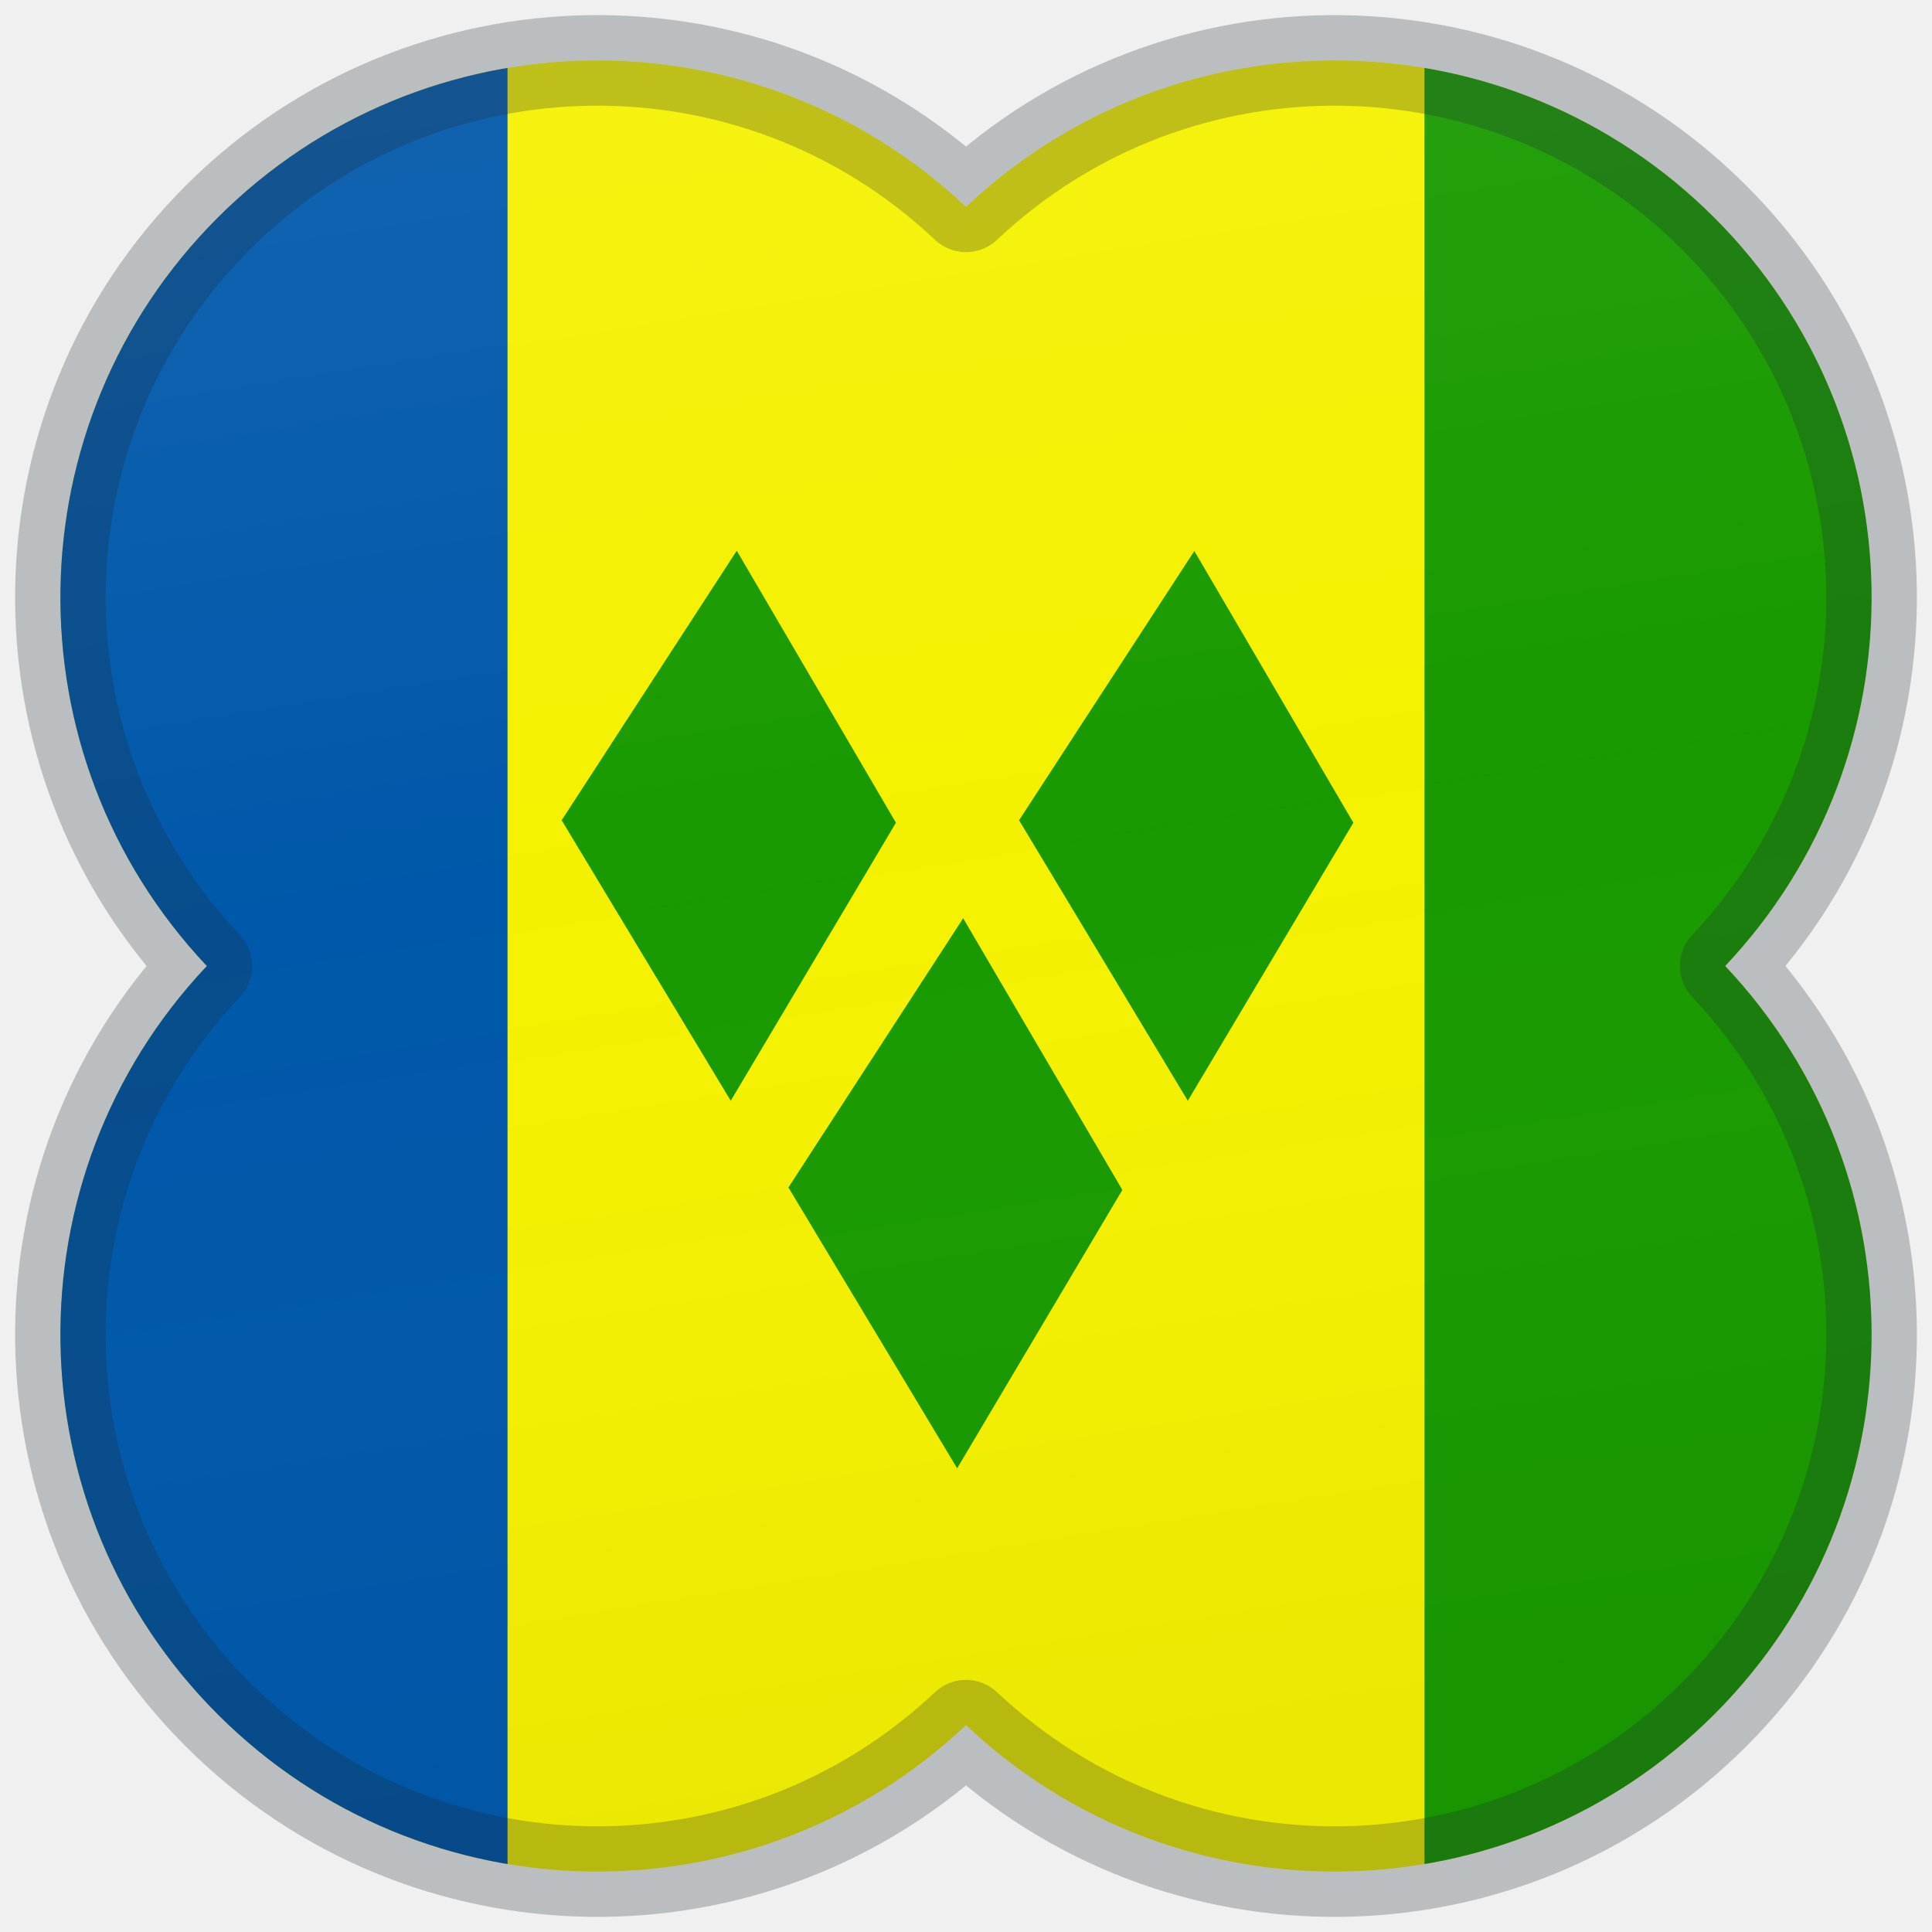
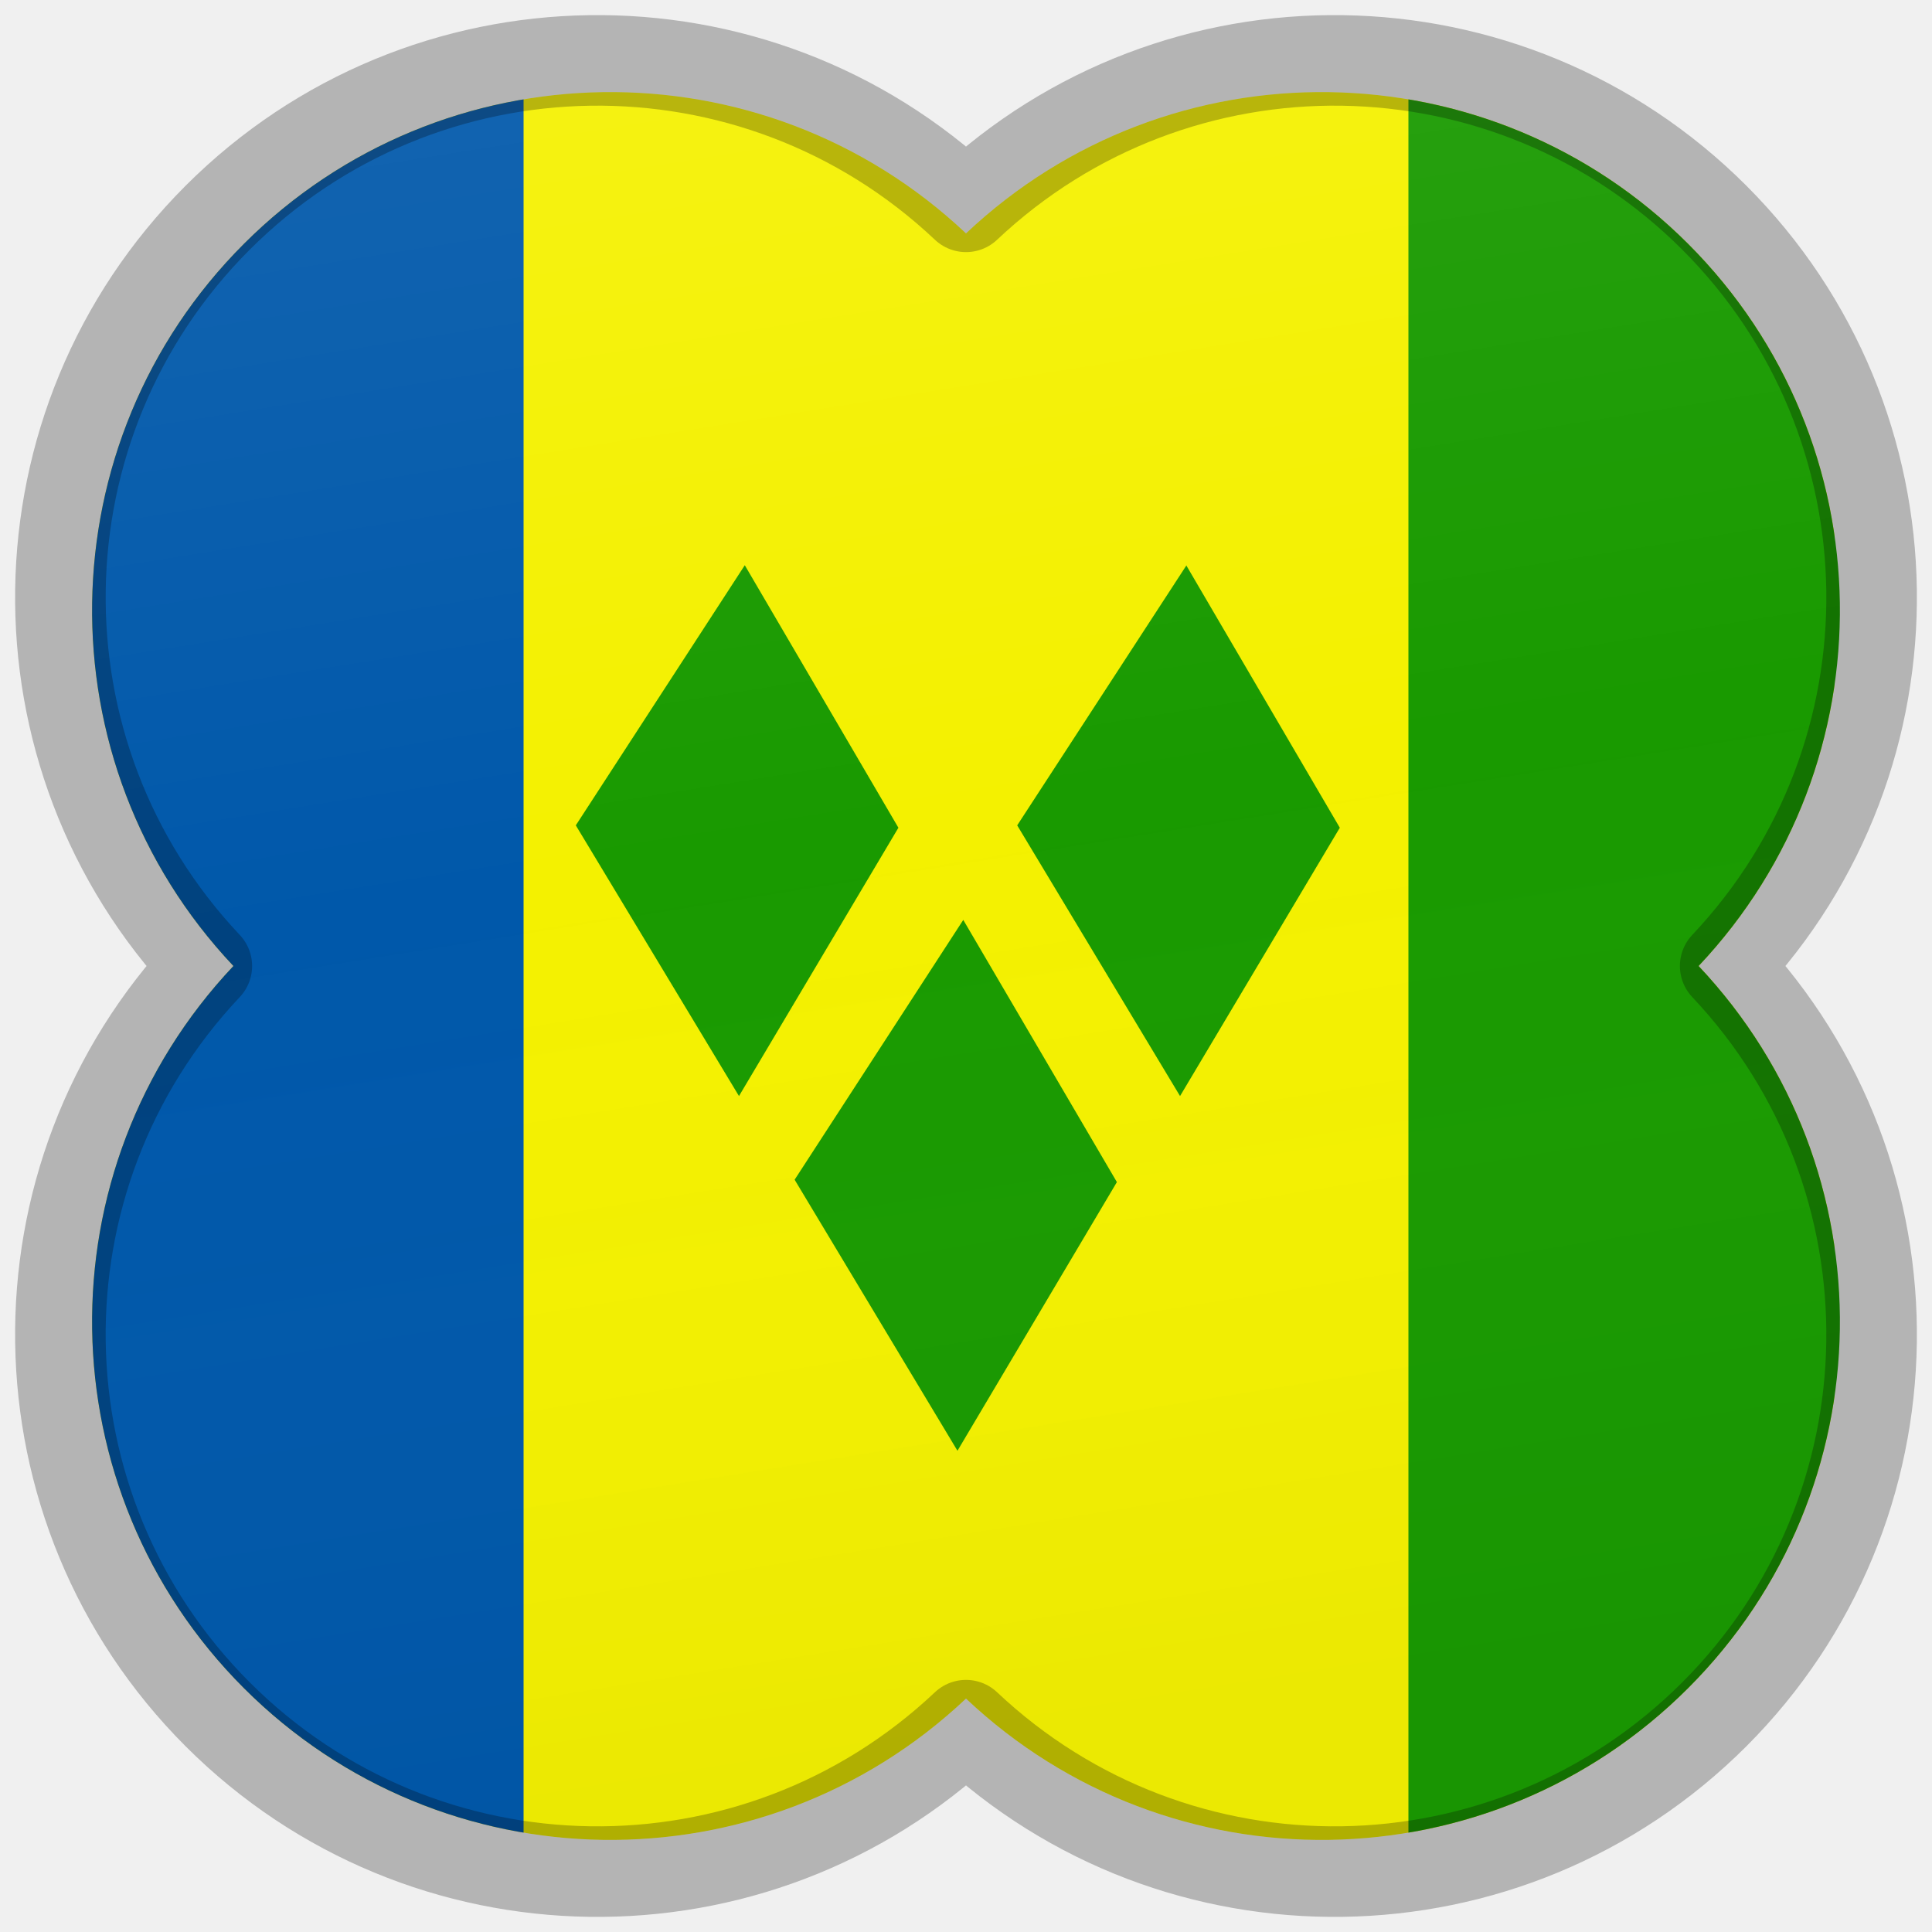
<svg xmlns="http://www.w3.org/2000/svg" viewBox="0 0 512 512" width="512" height="512" role="img" aria-labelledby="petal-soft-vc-title">
  <defs>
    <path id="petal-soft-vc-shape" d="M 256 54.811 A 142.322 142.322 0 0 1 457.189 256 A 142.322 142.322 0 0 1 256 457.189 A 142.322 142.322 0 0 1 54.811 256 A 142.322 142.322 0 0 1 256 54.811 Z" />
    <clipPath id="petal-soft-vc-clip" clipPathUnits="userSpaceOnUse">
      <path d="M 256 54.811 A 142.322 142.322 0 0 1 457.189 256 A 142.322 142.322 0 0 1 256 457.189 A 142.322 142.322 0 0 1 54.811 256 A 142.322 142.322 0 0 1 256 54.811 Z" />
    </clipPath>
    <linearGradient id="petal-soft-vc-shade" x1="0" y1="0" x2="0.16" y2="1">
      <stop offset="0%" stop-color="#ffffff" stop-opacity=".075" />
      <stop offset="48%" stop-color="#ffffff" stop-opacity="0" />
      <stop offset="100%" stop-color="#151a2b" stop-opacity=".038" />
    </linearGradient>
  </defs>
-   <g clip-path="url(#petal-soft-vc-clip)">
-     <path d="M 256 54.811 A 142.322 142.322 0 0 1 457.189 256 A 142.322 142.322 0 0 1 256 457.189 A 142.322 142.322 0 0 1 54.811 256 A 142.322 142.322 0 0 1 256 54.811 Z" fill="#fff" />
-     <g transform="translate(16, 16) scale(0.9375)">
-       <g fill-rule="evenodd" stroke-width="1pt">
-         <path fill="#f4f100" d="M0 0h510.4v512H0z" />
-         <path fill="#199a00" d="M385.6 0H512v512H385.6z" />
-         <path fill="#0058aa" d="M0 0h126.4v512H0z" />
+   <g transform="translate(8.96, 8.96) scale(0.965)">
+     <g clip-path="url(#petal-soft-vc-clip)">
+       <path d="M 256 54.811 A 142.322 142.322 0 0 1 457.189 256 A 142.322 142.322 0 0 1 256 457.189 A 142.322 142.322 0 0 1 54.811 256 A 142.322 142.322 0 0 1 256 54.811 Z" fill="#fff" />
+       <g transform="translate(16, 16) scale(0.9375)">
+         <g fill-rule="evenodd" stroke-width="1pt">
+           <path fill="#f4f100" d="M0 0h510.4v512H0z" />
+           <path fill="#199a00" d="M385.6 0H512v512H385.6z" />
+           <path fill="#0058aa" d="M0 0h126.4v512H0z" />
+         </g>
+         <path fill="#199a00" fill-rule="evenodd" d="m191.2 138.6-49.5 76.2 47.8 79.3 46.7-78.6zm129.4 0L271 214.8l47.7 79.3 46.8-78.6-45-76.9zm-65.4 103.9-49.4 76.1 47.7 79.4 46.7-78.7z" />
      </g>
-       <path fill="#199a00" fill-rule="evenodd" d="m191.2 138.6-49.5 76.2 47.8 79.3 46.7-78.6zm129.4 0L271 214.8l47.7 79.3 46.8-78.6-45-76.9zm-65.4 103.9-49.4 76.1 47.7 79.4 46.7-78.7z" />
+       <path d="M 256 54.811 A 142.322 142.322 0 0 1 457.189 256 A 142.322 142.322 0 0 1 256 457.189 A 142.322 142.322 0 0 1 54.811 256 A 142.322 142.322 0 0 1 256 54.811 Z" fill="url(#petal-soft-vc-shade)" />
    </g>
-     <path d="M 256 54.811 A 142.322 142.322 0 0 1 457.189 256 A 142.322 142.322 0 0 1 256 457.189 A 142.322 142.322 0 0 1 54.811 256 A 142.322 142.322 0 0 1 256 54.811 Z" fill="url(#petal-soft-vc-shade)" />
  </g>
-   <path d="M 256 54.811 A 142.322 142.322 0 0 1 457.189 256 A 142.322 142.322 0 0 1 256 457.189 A 142.322 142.322 0 0 1 54.811 256 A 142.322 142.322 0 0 1 256 54.811 Z" fill="none" stroke="#1f2937" stroke-width="24" stroke-opacity="0.25" stroke-linejoin="round" />
+   <path d="M 256 54.811 A 142.322 142.322 0 0 1 457.189 256 A 142.322 142.322 0 0 1 256 457.189 A 142.322 142.322 0 0 1 54.811 256 A 142.322 142.322 0 0 1 256 54.811 Z" fill="none" stroke="currentColor" stroke-width="24" stroke-opacity="0.25" stroke-linejoin="round" />
</svg>
